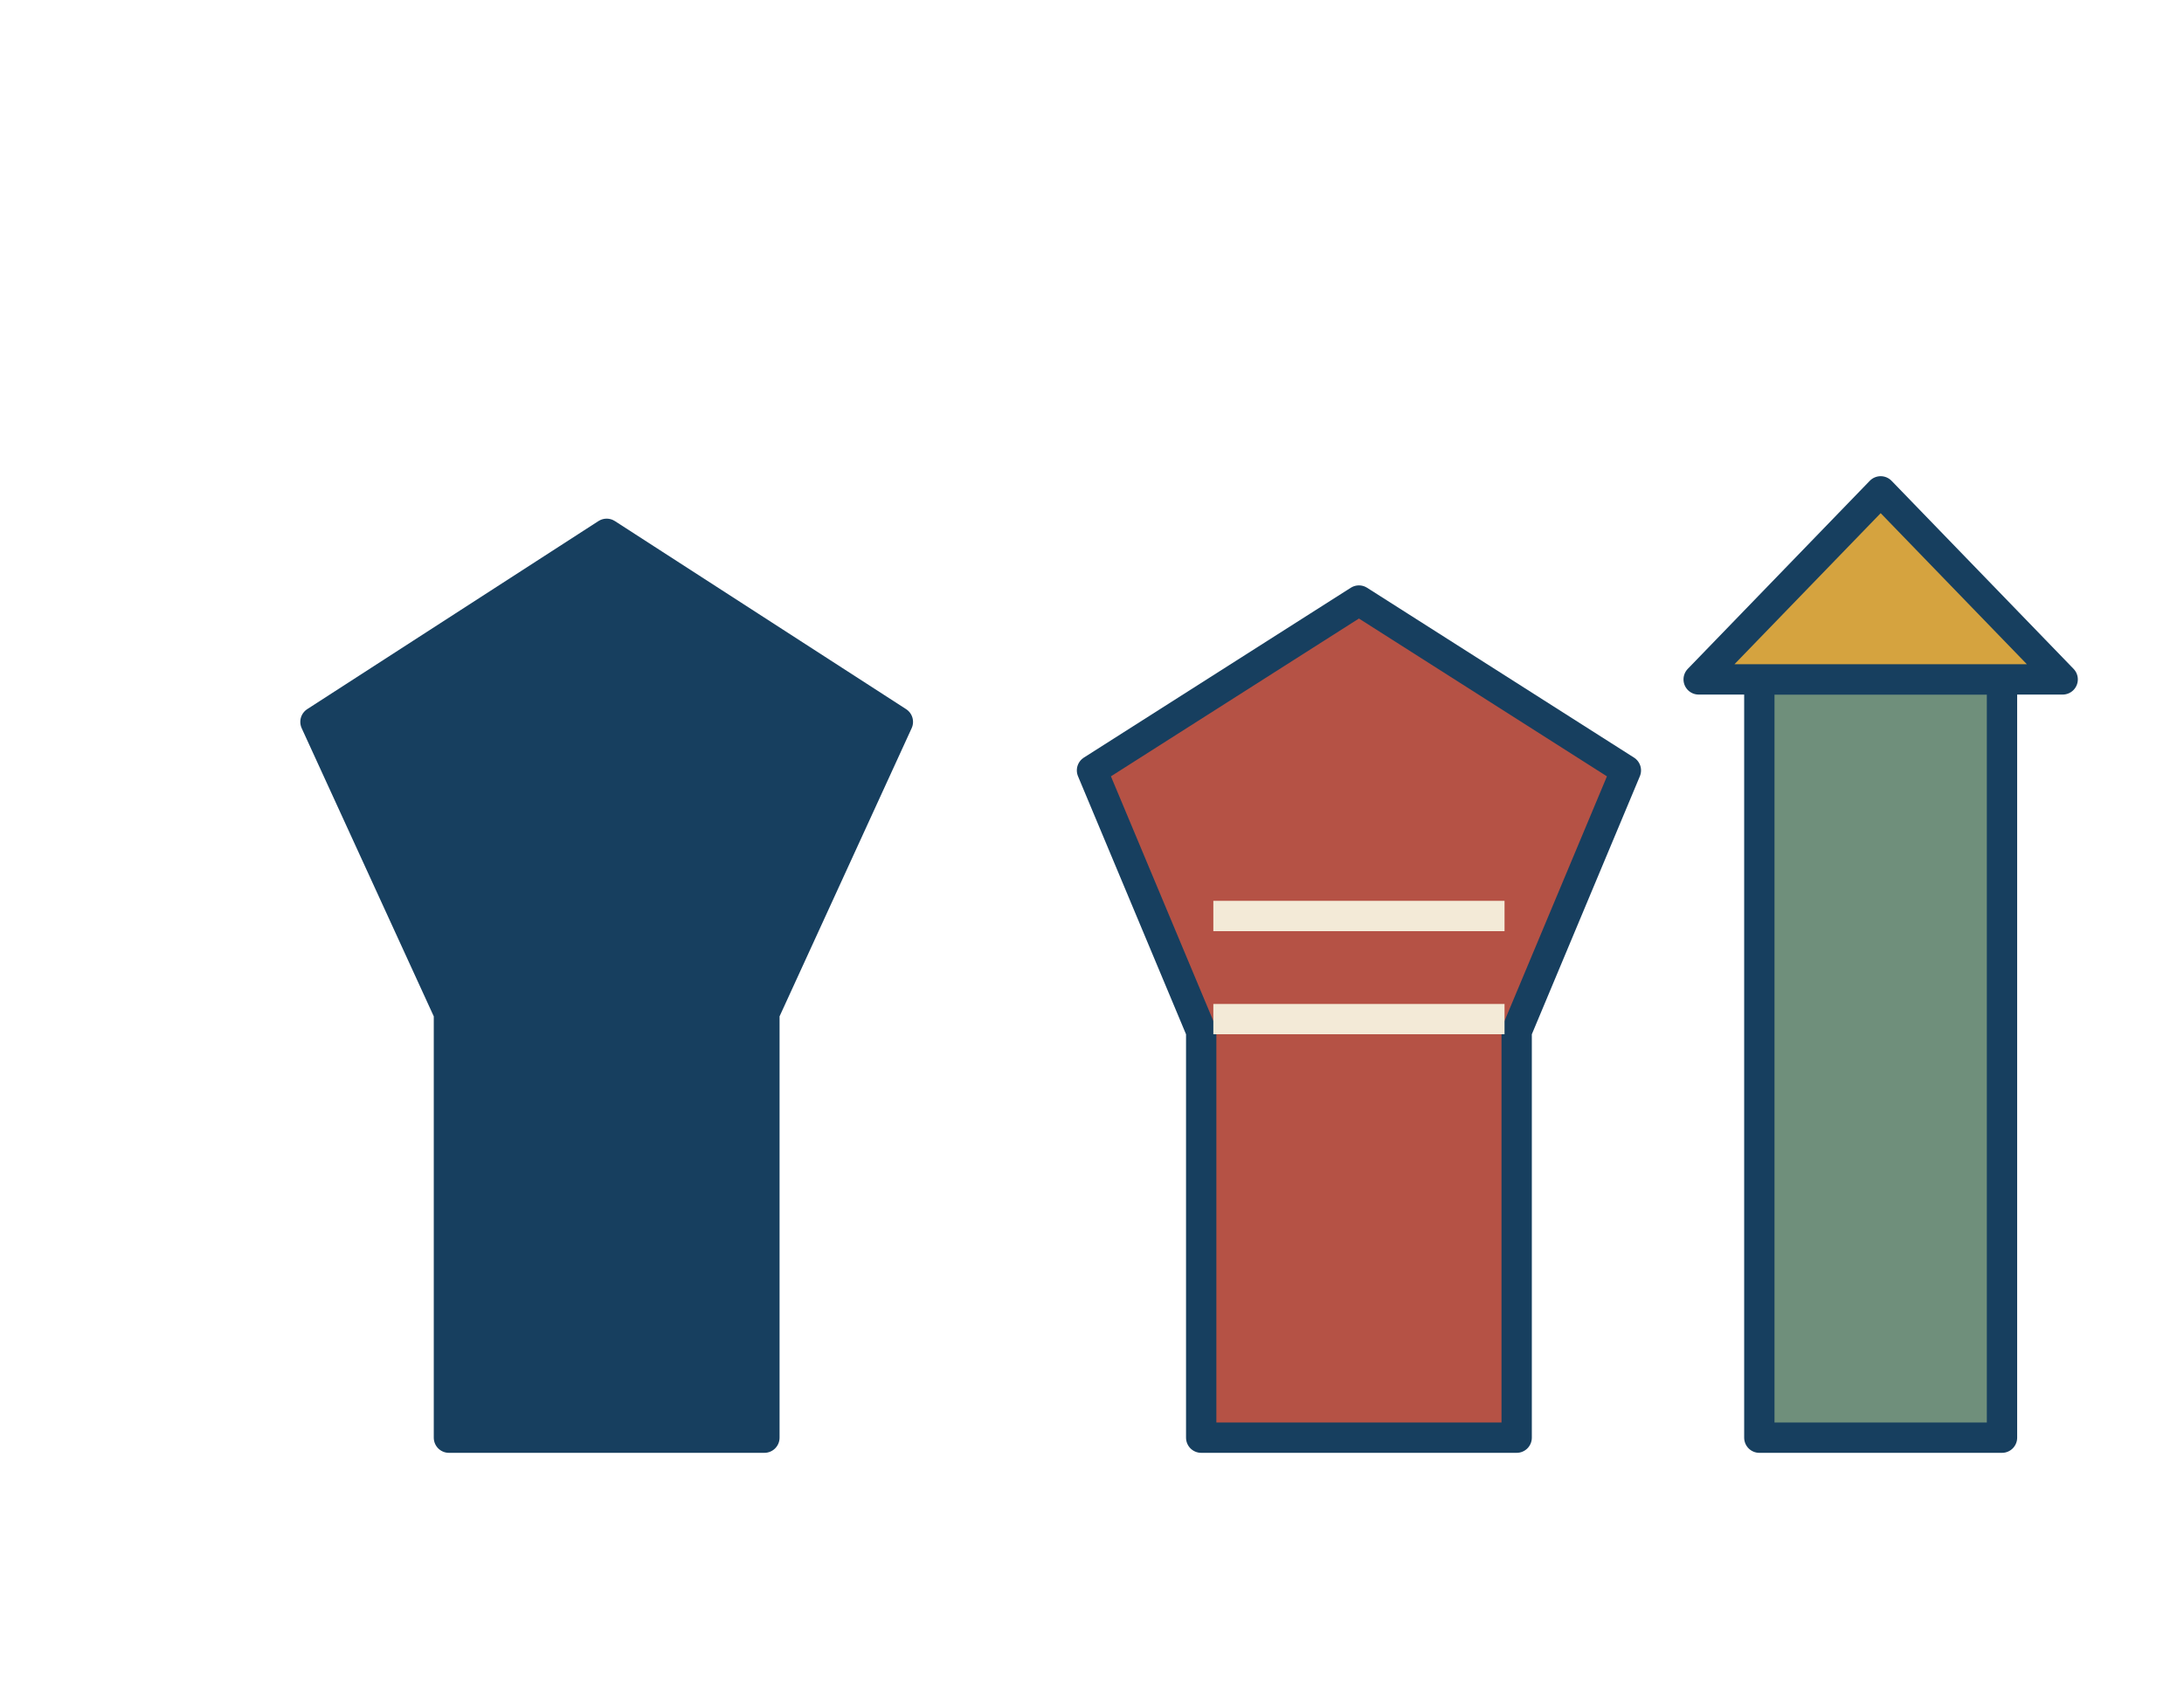
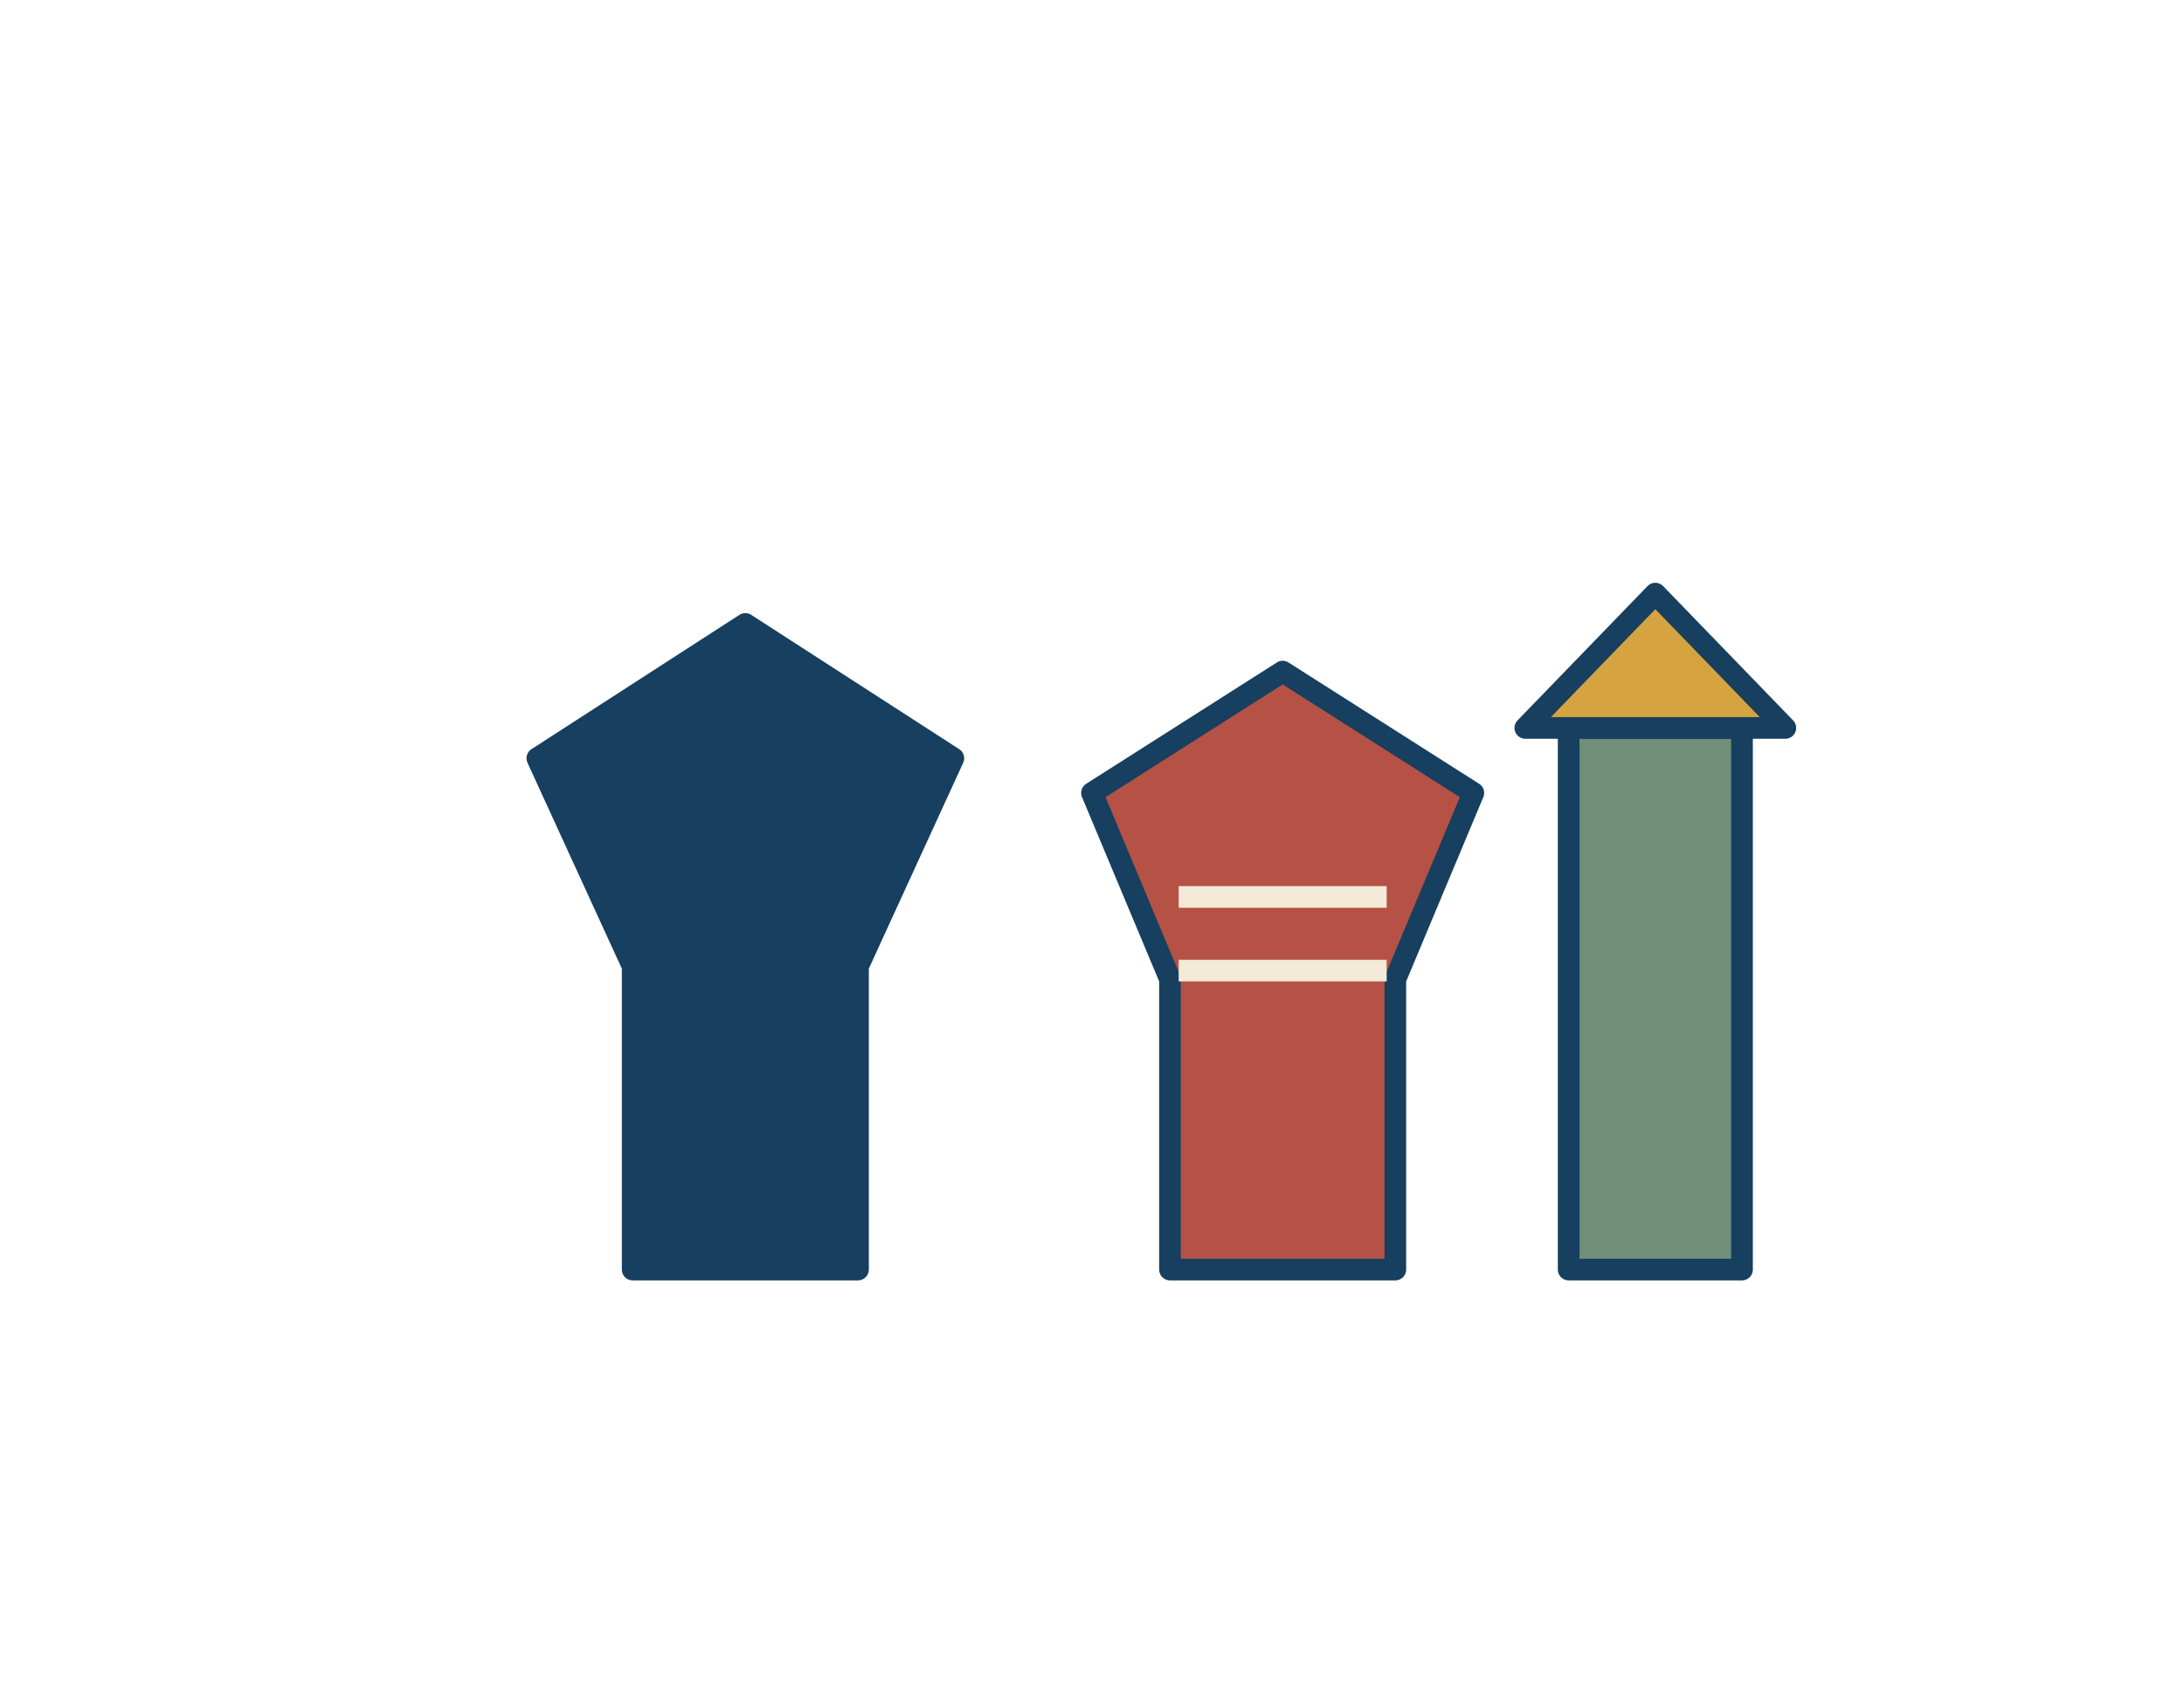
- <svg xmlns="http://www.w3.org/2000/svg" viewBox="0 0 360 280">
+ <svg xmlns="http://www.w3.org/2000/svg" viewBox="-72 -56 504 392">
  <g stroke="#173f5f" stroke-width="5" stroke-linejoin="round">
    <path fill="#173f5f" d="M52 119l48-31 48 31-22 48v70H74v-70z" />
    <path fill="#b55245" d="M180 127l44-28 44 28-18 43v67h-52v-67z" />
    <path fill="#6f8f7b" d="M290 112h40v125h-40z" />
    <path fill="#d5a33f" d="M280 112h60l-30-31z" />
    <path d="M200 151h48M200 168h48" stroke="#f3ead7" />
  </g>
</svg>
